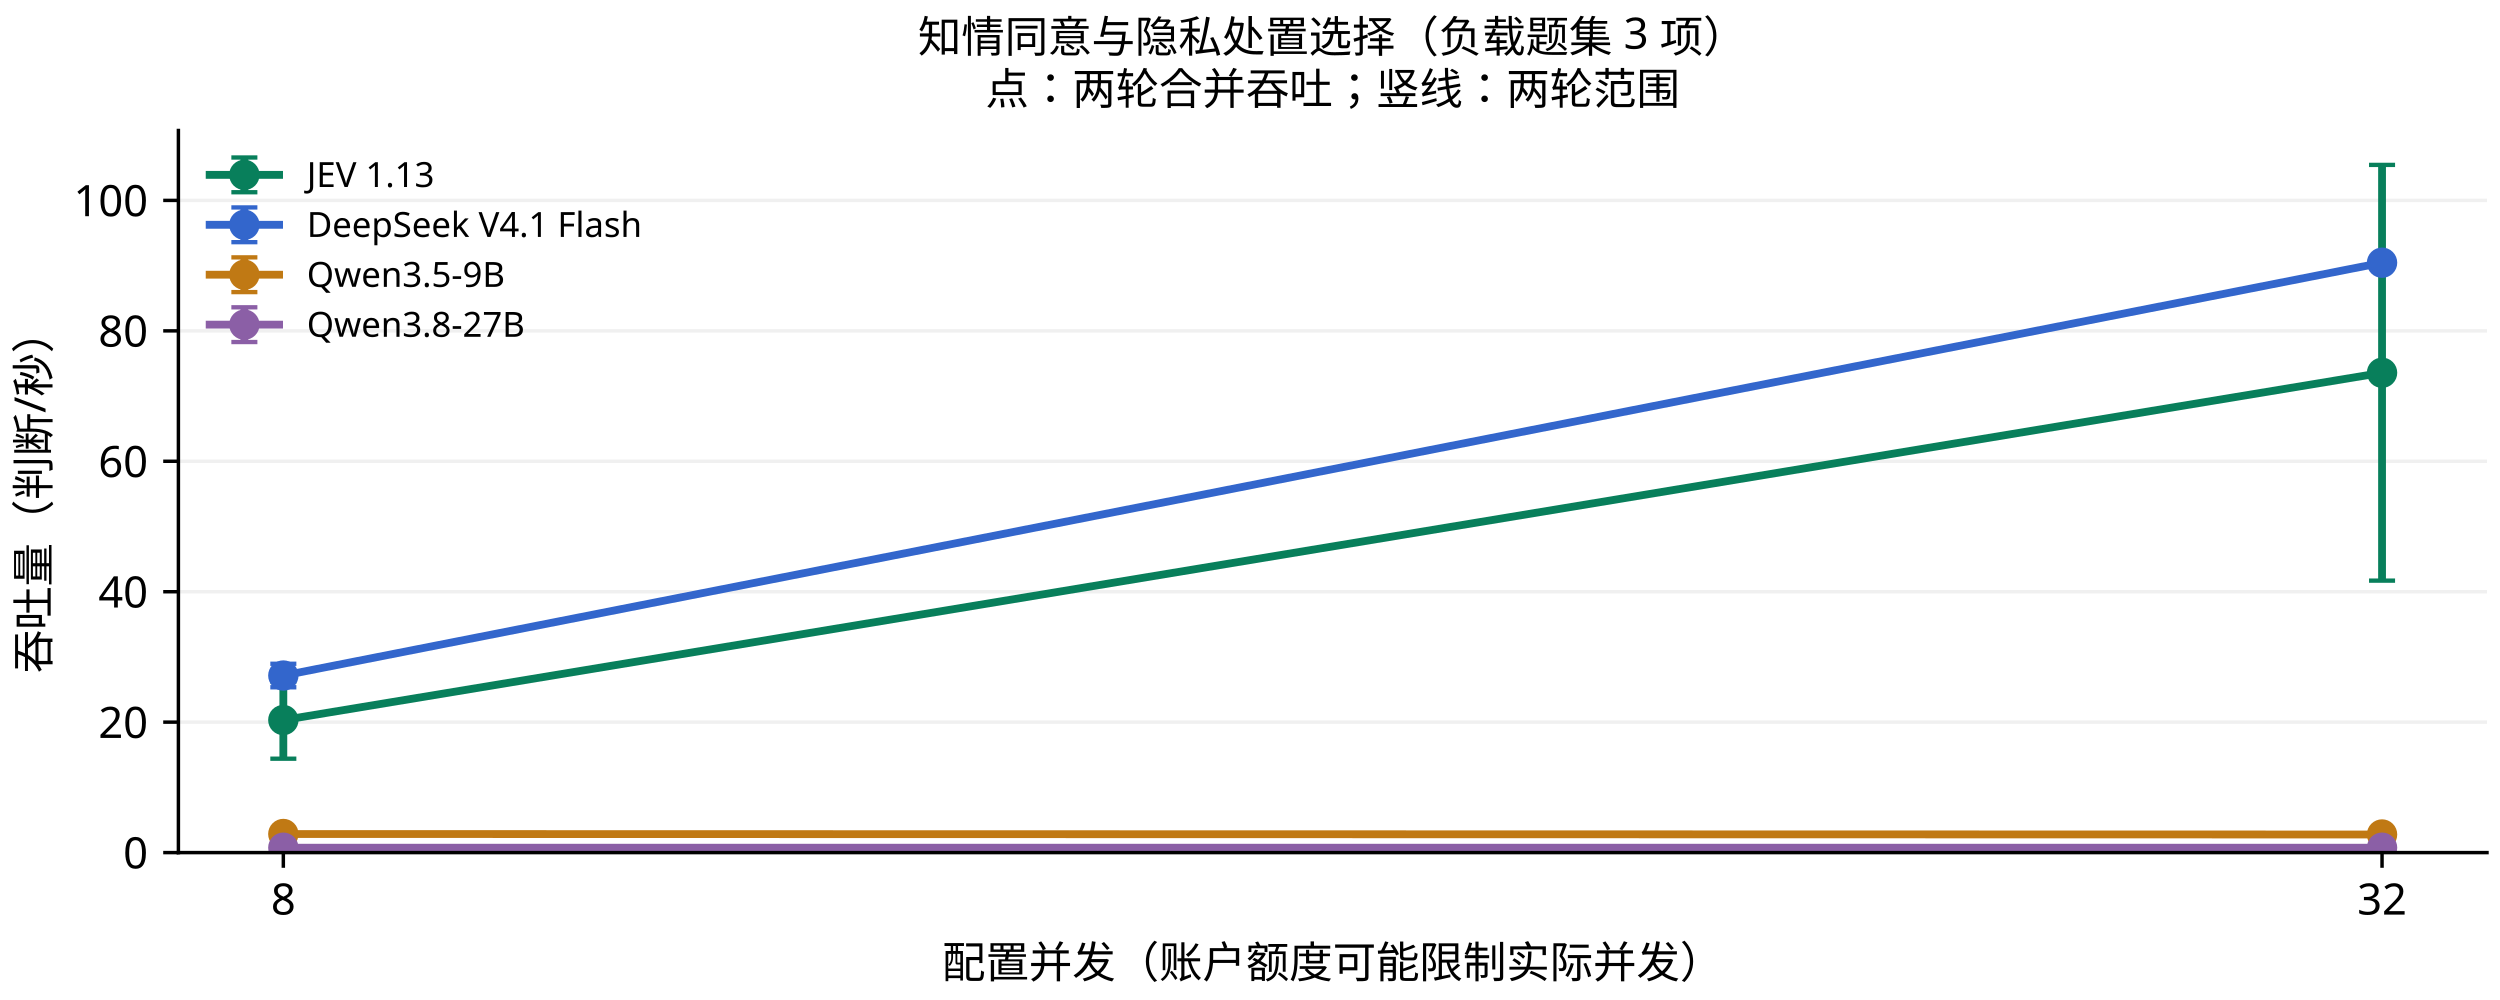
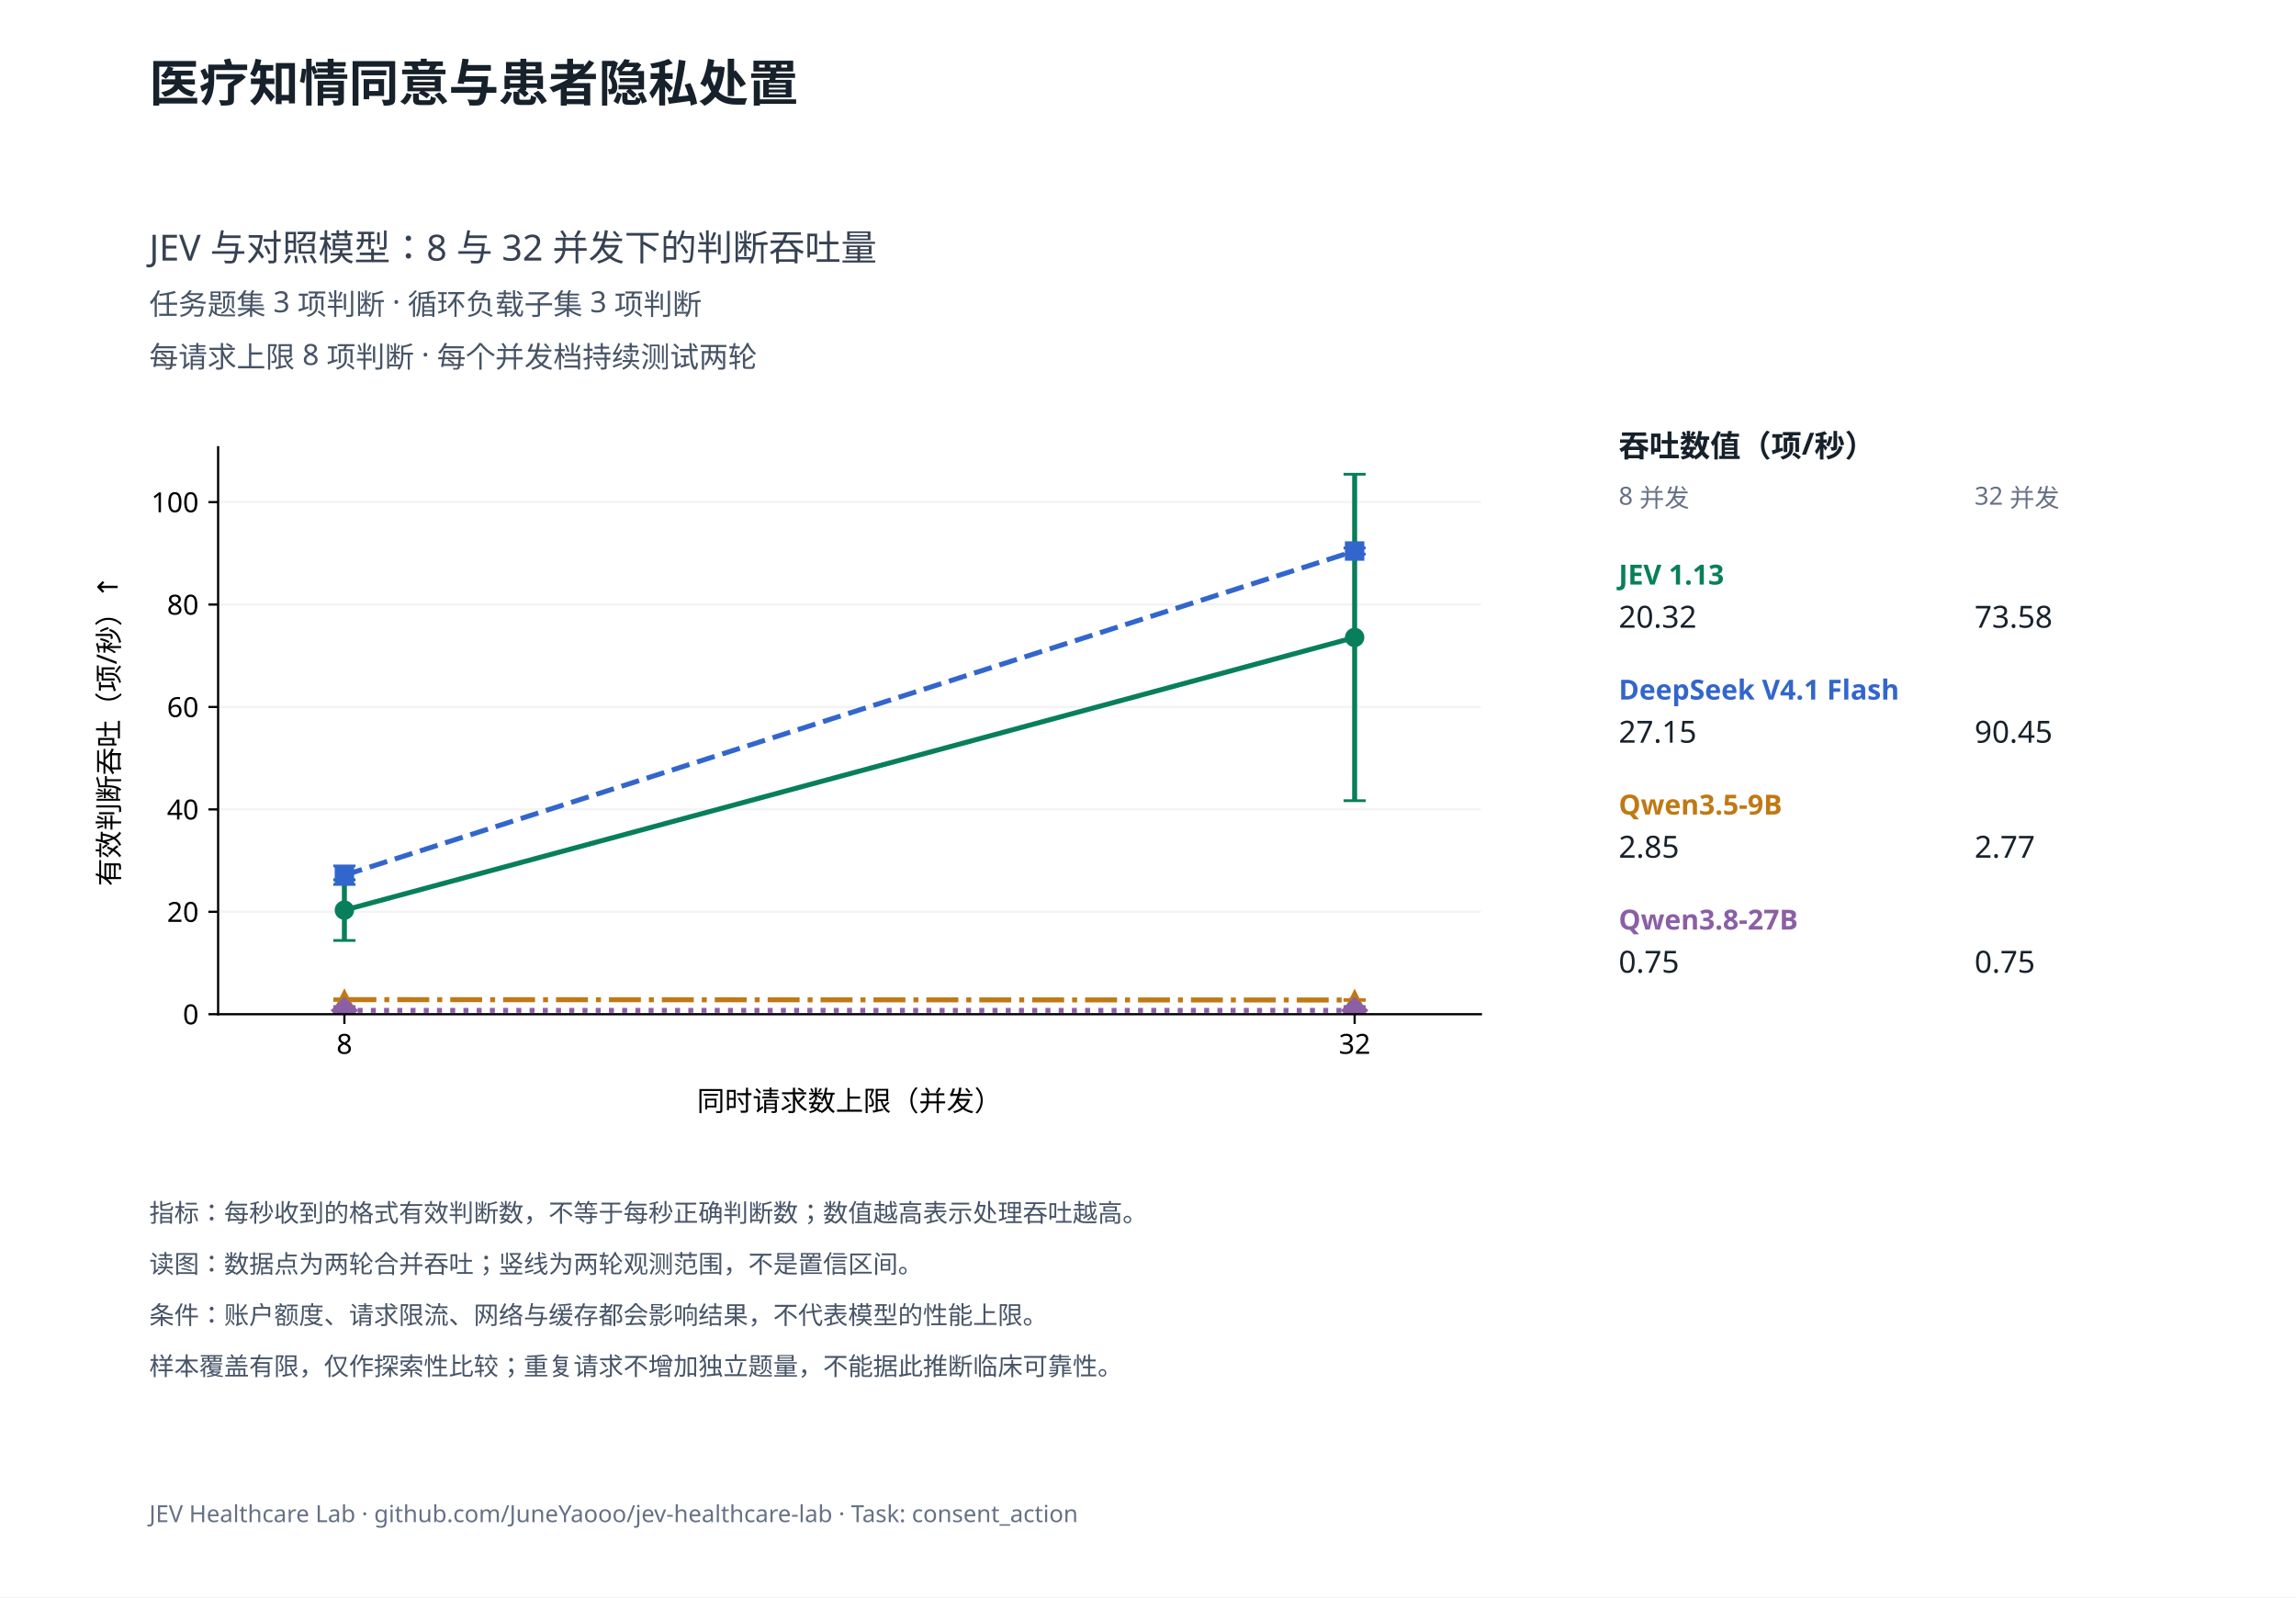
- <svg xmlns="http://www.w3.org/2000/svg" xmlns:xlink="http://www.w3.org/1999/xlink" width="576pt" height="230.4pt" viewBox="0 0 576 230.4" version="1.1">
+ <svg xmlns="http://www.w3.org/2000/svg" xmlns:xlink="http://www.w3.org/1999/xlink" width="828pt" height="576pt" viewBox="0 0 828 576" version="1.1">
  <defs>
    <style type="text/css">*{stroke-linejoin: round; stroke-linecap: butt}</style>
  </defs>
  <g id="figure_1">
    <g id="patch_1">
-       <path d="M 0 230.4 L 576 230.4 L 576 0 L 0 0 z " style="fill: #ffffff" />
+       <path d="M 0 576 L 828 576 L 828 0 L 0 0 z " style="fill: #ffffff" />
    </g>
    <g id="axes_1">
      <g id="patch_2">
-         <path d="M 41.103 196.439 L 573 196.439 L 573 30.065 L 41.103 30.065 z " style="fill: #ffffff" />
+         <path d="M 78.66 365.76 L 534.06 365.76 L 534.06 161.28 L 78.66 161.28 z " style="fill: #ffffff" />
      </g>
      <g id="matplotlib.axis_1">
        <g id="xtick_1">
          <g id="line2d_1">
            <defs>
-               <path id="md7e23b2bdb" d="M 0 0 L 0 3.5 " style="stroke: #000000; stroke-width: 0.8" />
+               <path id="m448a547279" d="M 0 0 L 0 3.5 " style="stroke: #000000; stroke-width: 0.8" />
            </defs>
            <g>
-               <use xlink:href="#md7e23b2bdb" x="65.28" y="196.439" style="stroke: #000000; stroke-width: 0.8" />
+               <use xlink:href="#m448a547279" x="124.2" y="365.76" style="stroke: #000000; stroke-width: 0.8" />
            </g>
          </g>
          <g id="text_1">
-             <text style="font-size: 10px; font-family: 'Arial Unicode MS'; text-anchor: middle" x="65.28" y="210.719" transform="rotate(-0 65.28047 210.7189)">8</text>
+             <text style="font-size: 10px; font-family: 'Arial Unicode MS'; text-anchor: middle" x="124.2" y="380.04" transform="rotate(-0 124.2 380.0403)">8</text>
          </g>
        </g>
        <g id="xtick_2">
          <g id="line2d_2">
            <g>
-               <use xlink:href="#md7e23b2bdb" x="548.823" y="196.439" style="stroke: #000000; stroke-width: 0.8" />
+               <use xlink:href="#m448a547279" x="488.52" y="365.76" style="stroke: #000000; stroke-width: 0.8" />
            </g>
          </g>
          <g id="text_2">
-             <text style="font-size: 10px; font-family: 'Arial Unicode MS'; text-anchor: middle" x="548.823" y="210.719" transform="rotate(-0 548.8227 210.7189)">32</text>
+             <text style="font-size: 10px; font-family: 'Arial Unicode MS'; text-anchor: middle" x="488.52" y="380.04" transform="rotate(-0 488.52 380.0403)">32</text>
          </g>
        </g>
        <g id="text_3">
-           <text style="font-size: 10px; font-family: 'Arial Unicode MS'; text-anchor: middle" x="307.052" y="225.3" transform="rotate(-0 307.0516 225.2998)">配置并发（账户额度可能限制实际并发）</text>
+           <text style="font-size: 10px; font-family: 'Arial Unicode MS'; text-anchor: middle" x="306.36" y="400.621" transform="rotate(-0 306.36 400.6211)">同时请求数上限（并发）</text>
        </g>
      </g>
      <g id="matplotlib.axis_2">
        <g id="ytick_1">
          <g id="line2d_3">
-             <path d="M 41.103 196.439 L 573 196.439 " clip-path="url(#p6345a9553f)" style="fill: none; stroke: #b0b0b0; stroke-opacity: 0.18; stroke-width: 0.8; stroke-linecap: square" />
+             <path d="M 78.66 365.76 L 534.06 365.76 " clip-path="url(#pddab7e2437)" style="fill: none; stroke: #b0b0b0; stroke-opacity: 0.16; stroke-width: 0.8; stroke-linecap: square" />
          </g>
          <g id="line2d_4">
            <defs>
-               <path id="m8dea3497e2" d="M 0 0 L -3.5 0 " style="stroke: #000000; stroke-width: 0.8" />
+               <path id="m218efbf869" d="M 0 0 L -3.5 0 " style="stroke: #000000; stroke-width: 0.8" />
            </defs>
            <g>
-               <use xlink:href="#m8dea3497e2" x="41.103" y="196.439" style="stroke: #000000; stroke-width: 0.8" />
+               <use xlink:href="#m218efbf869" x="78.66" y="365.76" style="stroke: #000000; stroke-width: 0.8" />
            </g>
          </g>
          <g id="text_4">
-             <text style="font-size: 10px; font-family: 'Arial Unicode MS'; text-anchor: end" x="34.103" y="200.079" transform="rotate(-0 34.10336 200.0788)">0</text>
+             <text style="font-size: 10px; font-family: 'Arial Unicode MS'; text-anchor: end" x="71.66" y="369.4" transform="rotate(-0 71.66 369.4001)">0</text>
          </g>
        </g>
        <g id="ytick_2">
          <g id="line2d_5">
-             <path d="M 41.103 166.386 L 573 166.386 " clip-path="url(#p6345a9553f)" style="fill: none; stroke: #b0b0b0; stroke-opacity: 0.18; stroke-width: 0.8; stroke-linecap: square" />
+             <path d="M 78.66 328.824 L 534.06 328.824 " clip-path="url(#pddab7e2437)" style="fill: none; stroke: #b0b0b0; stroke-opacity: 0.16; stroke-width: 0.8; stroke-linecap: square" />
          </g>
          <g id="line2d_6">
            <g>
-               <use xlink:href="#m8dea3497e2" x="41.103" y="166.386" style="stroke: #000000; stroke-width: 0.8" />
+               <use xlink:href="#m218efbf869" x="78.66" y="328.824" style="stroke: #000000; stroke-width: 0.8" />
            </g>
          </g>
          <g id="text_5">
-             <text style="font-size: 10px; font-family: 'Arial Unicode MS'; text-anchor: end" x="34.103" y="170.026" transform="rotate(-0 34.10336 170.0265)">20</text>
+             <text style="font-size: 10px; font-family: 'Arial Unicode MS'; text-anchor: end" x="71.66" y="332.465" transform="rotate(-0 71.66 332.4646)">20</text>
          </g>
        </g>
        <g id="ytick_3">
          <g id="line2d_7">
-             <path d="M 41.103 136.334 L 573 136.334 " clip-path="url(#p6345a9553f)" style="fill: none; stroke: #b0b0b0; stroke-opacity: 0.18; stroke-width: 0.8; stroke-linecap: square" />
+             <path d="M 78.66 291.889 L 534.06 291.889 " clip-path="url(#pddab7e2437)" style="fill: none; stroke: #b0b0b0; stroke-opacity: 0.16; stroke-width: 0.8; stroke-linecap: square" />
          </g>
          <g id="line2d_8">
            <g>
-               <use xlink:href="#m8dea3497e2" x="41.103" y="136.334" style="stroke: #000000; stroke-width: 0.8" />
+               <use xlink:href="#m218efbf869" x="78.66" y="291.889" style="stroke: #000000; stroke-width: 0.8" />
            </g>
          </g>
          <g id="text_6">
-             <text style="font-size: 10px; font-family: 'Arial Unicode MS'; text-anchor: end" x="34.103" y="139.974" transform="rotate(-0 34.10336 139.9741)">40</text>
+             <text style="font-size: 10px; font-family: 'Arial Unicode MS'; text-anchor: end" x="71.66" y="295.529" transform="rotate(-0 71.66 295.529)">40</text>
          </g>
        </g>
        <g id="ytick_4">
          <g id="line2d_9">
-             <path d="M 41.103 106.282 L 573 106.282 " clip-path="url(#p6345a9553f)" style="fill: none; stroke: #b0b0b0; stroke-opacity: 0.18; stroke-width: 0.8; stroke-linecap: square" />
+             <path d="M 78.66 254.953 L 534.06 254.953 " clip-path="url(#pddab7e2437)" style="fill: none; stroke: #b0b0b0; stroke-opacity: 0.16; stroke-width: 0.8; stroke-linecap: square" />
          </g>
          <g id="line2d_10">
            <g>
-               <use xlink:href="#m8dea3497e2" x="41.103" y="106.282" style="stroke: #000000; stroke-width: 0.8" />
+               <use xlink:href="#m218efbf869" x="78.66" y="254.953" style="stroke: #000000; stroke-width: 0.8" />
            </g>
          </g>
          <g id="text_7">
-             <text style="font-size: 10px; font-family: 'Arial Unicode MS'; text-anchor: end" x="34.103" y="109.922" transform="rotate(-0 34.10336 109.9218)">60</text>
+             <text style="font-size: 10px; font-family: 'Arial Unicode MS'; text-anchor: end" x="71.66" y="258.593" transform="rotate(-0 71.66 258.5934)">60</text>
          </g>
        </g>
        <g id="ytick_5">
          <g id="line2d_11">
-             <path d="M 41.103 76.229 L 573 76.229 " clip-path="url(#p6345a9553f)" style="fill: none; stroke: #b0b0b0; stroke-opacity: 0.18; stroke-width: 0.8; stroke-linecap: square" />
+             <path d="M 78.66 218.018 L 534.06 218.018 " clip-path="url(#pddab7e2437)" style="fill: none; stroke: #b0b0b0; stroke-opacity: 0.16; stroke-width: 0.8; stroke-linecap: square" />
          </g>
          <g id="line2d_12">
            <g>
-               <use xlink:href="#m8dea3497e2" x="41.103" y="76.229" style="stroke: #000000; stroke-width: 0.8" />
+               <use xlink:href="#m218efbf869" x="78.66" y="218.018" style="stroke: #000000; stroke-width: 0.8" />
            </g>
          </g>
          <g id="text_8">
-             <text style="font-size: 10px; font-family: 'Arial Unicode MS'; text-anchor: end" x="34.103" y="79.87" transform="rotate(-0 34.10336 79.86952)">80</text>
+             <text style="font-size: 10px; font-family: 'Arial Unicode MS'; text-anchor: end" x="71.66" y="221.658" transform="rotate(-0 71.66 221.6578)">80</text>
          </g>
        </g>
        <g id="ytick_6">
          <g id="line2d_13">
-             <path d="M 41.103 46.177 L 573 46.177 " clip-path="url(#p6345a9553f)" style="fill: none; stroke: #b0b0b0; stroke-opacity: 0.18; stroke-width: 0.8; stroke-linecap: square" />
+             <path d="M 78.66 181.082 L 534.06 181.082 " clip-path="url(#pddab7e2437)" style="fill: none; stroke: #b0b0b0; stroke-opacity: 0.16; stroke-width: 0.8; stroke-linecap: square" />
          </g>
          <g id="line2d_14">
            <g>
-               <use xlink:href="#m8dea3497e2" x="41.103" y="46.177" style="stroke: #000000; stroke-width: 0.8" />
+               <use xlink:href="#m218efbf869" x="78.66" y="181.082" style="stroke: #000000; stroke-width: 0.8" />
            </g>
          </g>
          <g id="text_9">
-             <text style="font-size: 10px; font-family: 'Arial Unicode MS'; text-anchor: end" x="34.103" y="49.817" transform="rotate(-0 34.10336 49.81721)">100</text>
+             <text style="font-size: 10px; font-family: 'Arial Unicode MS'; text-anchor: end" x="71.66" y="184.722" transform="rotate(-0 71.66 184.7222)">100</text>
          </g>
        </g>
        <g id="text_10">
-           <text style="font-size: 10px; font-family: 'Arial Unicode MS'; text-anchor: middle" x="11.321" y="113.252" transform="rotate(-90 11.32055 113.252)">吞吐量（判断/秒）</text>
+           <text style="font-size: 10px; font-family: 'Arial Unicode MS'; text-anchor: middle" x="42.877" y="263.52" transform="rotate(-90 42.87719 263.52)">有效判断吞吐（项/秒）↑</text>
        </g>
      </g>
      <g id="LineCollection_1">
-         <path d="M 65.28 174.801 L 65.28 156.995 " clip-path="url(#p6345a9553f)" style="fill: none; stroke: #087f5b; stroke-width: 1.8" />
-         <path d="M 548.823 133.78 L 548.823 37.988 " clip-path="url(#p6345a9553f)" style="fill: none; stroke: #087f5b; stroke-width: 1.8" />
+         <path d="M 124.2 339.166 L 124.2 317.282 " clip-path="url(#pddab7e2437)" style="fill: none; stroke: #087f5b; stroke-width: 1.8" />
+         <path d="M 488.52 288.749 L 488.52 171.017 " clip-path="url(#pddab7e2437)" style="fill: none; stroke: #087f5b; stroke-width: 1.8" />
      </g>
      <g id="line2d_15">
        <defs>
-           <path id="m68e57b91bc" d="M 3 0 L -3 -0 " style="stroke: #087f5b" />
-         </defs>
-         <g clip-path="url(#p6345a9553f)">
-           <use xlink:href="#m68e57b91bc" x="65.28" y="174.801" style="fill: #087f5b; stroke: #087f5b" />
-           <use xlink:href="#m68e57b91bc" x="548.823" y="133.78" style="fill: #087f5b; stroke: #087f5b" />
+           <path id="m4897ea0b75" d="M 4 0 L -4 -0 " style="stroke: #087f5b" />
+         </defs>
+         <g clip-path="url(#pddab7e2437)">
+           <use xlink:href="#m4897ea0b75" x="124.2" y="339.166" style="fill: #087f5b; stroke: #087f5b" />
+           <use xlink:href="#m4897ea0b75" x="488.52" y="288.749" style="fill: #087f5b; stroke: #087f5b" />
        </g>
      </g>
      <g id="line2d_16">
-         <g clip-path="url(#p6345a9553f)">
-           <use xlink:href="#m68e57b91bc" x="65.28" y="156.995" style="fill: #087f5b; stroke: #087f5b" />
-           <use xlink:href="#m68e57b91bc" x="548.823" y="37.988" style="fill: #087f5b; stroke: #087f5b" />
+         <g clip-path="url(#pddab7e2437)">
+           <use xlink:href="#m4897ea0b75" x="124.2" y="317.282" style="fill: #087f5b; stroke: #087f5b" />
+           <use xlink:href="#m4897ea0b75" x="488.52" y="171.017" style="fill: #087f5b; stroke: #087f5b" />
        </g>
      </g>
      <g id="LineCollection_2">
-         <path d="M 65.28 158.347 L 65.28 152.938 " clip-path="url(#p6345a9553f)" style="fill: none; stroke: #3366cc; stroke-width: 1.8" />
-         <path d="M 548.823 61.429 L 548.823 59.625 " clip-path="url(#p6345a9553f)" style="fill: none; stroke: #3366cc; stroke-width: 1.8" />
+         <path d="M 124.2 318.944 L 124.2 312.296 " clip-path="url(#pddab7e2437)" style="fill: none; stroke: #3366cc; stroke-width: 1.8" />
+         <path d="M 488.52 199.827 L 488.52 197.611 " clip-path="url(#pddab7e2437)" style="fill: none; stroke: #3366cc; stroke-width: 1.8" />
      </g>
      <g id="line2d_17">
        <defs>
-           <path id="me766c25938" d="M 3 0 L -3 -0 " style="stroke: #3366cc" />
-         </defs>
-         <g clip-path="url(#p6345a9553f)">
-           <use xlink:href="#me766c25938" x="65.28" y="158.347" style="fill: #3366cc; stroke: #3366cc" />
-           <use xlink:href="#me766c25938" x="548.823" y="61.429" style="fill: #3366cc; stroke: #3366cc" />
+           <path id="m3dfe53e171" d="M 4 0 L -4 -0 " style="stroke: #3366cc" />
+         </defs>
+         <g clip-path="url(#pddab7e2437)">
+           <use xlink:href="#m3dfe53e171" x="124.2" y="318.944" style="fill: #3366cc; stroke: #3366cc" />
+           <use xlink:href="#m3dfe53e171" x="488.52" y="199.827" style="fill: #3366cc; stroke: #3366cc" />
        </g>
      </g>
      <g id="line2d_18">
-         <g clip-path="url(#p6345a9553f)">
-           <use xlink:href="#me766c25938" x="65.28" y="152.938" style="fill: #3366cc; stroke: #3366cc" />
-           <use xlink:href="#me766c25938" x="548.823" y="59.625" style="fill: #3366cc; stroke: #3366cc" />
+         <g clip-path="url(#pddab7e2437)">
+           <use xlink:href="#m3dfe53e171" x="124.2" y="312.296" style="fill: #3366cc; stroke: #3366cc" />
+           <use xlink:href="#m3dfe53e171" x="488.52" y="197.611" style="fill: #3366cc; stroke: #3366cc" />
        </g>
      </g>
      <g id="LineCollection_3">
-         <path d="M 65.28 192.382 L 65.28 191.931 " clip-path="url(#p6345a9553f)" style="fill: none; stroke: #c07914; stroke-width: 1.8" />
-         <path d="M 548.823 192.382 L 548.823 192.156 " clip-path="url(#p6345a9553f)" style="fill: none; stroke: #c07914; stroke-width: 1.8" />
+         <path d="M 124.2 360.774 L 124.2 360.22 " clip-path="url(#pddab7e2437)" style="fill: none; stroke: #c07914; stroke-width: 1.8" />
+         <path d="M 488.52 360.774 L 488.52 360.497 " clip-path="url(#pddab7e2437)" style="fill: none; stroke: #c07914; stroke-width: 1.8" />
      </g>
      <g id="line2d_19">
        <defs>
-           <path id="m525670e50d" d="M 3 0 L -3 -0 " style="stroke: #c07914" />
-         </defs>
-         <g clip-path="url(#p6345a9553f)">
-           <use xlink:href="#m525670e50d" x="65.28" y="192.382" style="fill: #c07914; stroke: #c07914" />
-           <use xlink:href="#m525670e50d" x="548.823" y="192.382" style="fill: #c07914; stroke: #c07914" />
+           <path id="mf631330d13" d="M 4 0 L -4 -0 " style="stroke: #c07914" />
+         </defs>
+         <g clip-path="url(#pddab7e2437)">
+           <use xlink:href="#mf631330d13" x="124.2" y="360.774" style="fill: #c07914; stroke: #c07914" />
+           <use xlink:href="#mf631330d13" x="488.52" y="360.774" style="fill: #c07914; stroke: #c07914" />
        </g>
      </g>
      <g id="line2d_20">
-         <g clip-path="url(#p6345a9553f)">
-           <use xlink:href="#m525670e50d" x="65.28" y="191.931" style="fill: #c07914; stroke: #c07914" />
-           <use xlink:href="#m525670e50d" x="548.823" y="192.156" style="fill: #c07914; stroke: #c07914" />
+         <g clip-path="url(#pddab7e2437)">
+           <use xlink:href="#mf631330d13" x="124.2" y="360.22" style="fill: #c07914; stroke: #c07914" />
+           <use xlink:href="#mf631330d13" x="488.52" y="360.497" style="fill: #c07914; stroke: #c07914" />
        </g>
      </g>
      <g id="LineCollection_4">
-         <path d="M 65.28 196.439 L 65.28 194.185 " clip-path="url(#p6345a9553f)" style="fill: none; stroke: #8b5fa6; stroke-width: 1.8" />
-         <path d="M 548.823 196.439 L 548.823 194.185 " clip-path="url(#p6345a9553f)" style="fill: none; stroke: #8b5fa6; stroke-width: 1.8" />
+         <path d="M 124.2 365.76 L 124.2 362.99 " clip-path="url(#pddab7e2437)" style="fill: none; stroke: #8b5fa6; stroke-width: 1.8" />
+         <path d="M 488.52 365.76 L 488.52 362.99 " clip-path="url(#pddab7e2437)" style="fill: none; stroke: #8b5fa6; stroke-width: 1.8" />
      </g>
      <g id="line2d_21">
        <defs>
-           <path id="mc440122a77" d="M 3 0 L -3 -0 " style="stroke: #8b5fa6" />
-         </defs>
-         <g clip-path="url(#p6345a9553f)">
-           <use xlink:href="#mc440122a77" x="65.28" y="196.439" style="fill: #8b5fa6; stroke: #8b5fa6" />
-           <use xlink:href="#mc440122a77" x="548.823" y="196.439" style="fill: #8b5fa6; stroke: #8b5fa6" />
+           <path id="m7bd588c1df" d="M 4 0 L -4 -0 " style="stroke: #8b5fa6" />
+         </defs>
+         <g clip-path="url(#pddab7e2437)">
+           <use xlink:href="#m7bd588c1df" x="124.2" y="365.76" style="fill: #8b5fa6; stroke: #8b5fa6" />
+           <use xlink:href="#m7bd588c1df" x="488.52" y="365.76" style="fill: #8b5fa6; stroke: #8b5fa6" />
        </g>
      </g>
      <g id="line2d_22">
-         <g clip-path="url(#p6345a9553f)">
-           <use xlink:href="#mc440122a77" x="65.28" y="194.185" style="fill: #8b5fa6; stroke: #8b5fa6" />
-           <use xlink:href="#mc440122a77" x="548.823" y="194.185" style="fill: #8b5fa6; stroke: #8b5fa6" />
+         <g clip-path="url(#pddab7e2437)">
+           <use xlink:href="#m7bd588c1df" x="124.2" y="362.99" style="fill: #8b5fa6; stroke: #8b5fa6" />
+           <use xlink:href="#m7bd588c1df" x="488.52" y="362.99" style="fill: #8b5fa6; stroke: #8b5fa6" />
        </g>
      </g>
      <g id="line2d_23">
-         <path d="M 65.28 165.898 L 548.823 85.884 " clip-path="url(#p6345a9553f)" style="fill: none; stroke: #087f5b; stroke-width: 1.8; stroke-linecap: square" />
-         <defs>
-           <path id="m8274e47176" d="M 0 3 C 0.796 3 1.559 2.684 2.121 2.121 C 2.684 1.559 3 0.796 3 0 C 3 -0.796 2.684 -1.559 2.121 -2.121 C 1.559 -2.684 0.796 -3 0 -3 C -0.796 -3 -1.559 -2.684 -2.121 -2.121 C -2.684 -1.559 -3 -0.796 -3 0 C -3 0.796 -2.684 1.559 -2.121 2.121 C -1.559 2.684 -0.796 3 0 3 z " style="stroke: #087f5b" />
-         </defs>
-         <g clip-path="url(#p6345a9553f)">
-           <use xlink:href="#m8274e47176" x="65.28" y="165.898" style="fill: #087f5b; stroke: #087f5b" />
-           <use xlink:href="#m8274e47176" x="548.823" y="85.884" style="fill: #087f5b; stroke: #087f5b" />
+         <path d="M 124.2 328.224 L 488.52 229.883 " clip-path="url(#pddab7e2437)" style="fill: none; stroke: #087f5b; stroke-width: 1.8; stroke-linecap: square" />
+         <defs>
+           <path id="mc4e570577e" d="M 0 3 C 0.796 3 1.559 2.684 2.121 2.121 C 2.684 1.559 3 0.796 3 0 C 3 -0.796 2.684 -1.559 2.121 -2.121 C 1.559 -2.684 0.796 -3 0 -3 C -0.796 -3 -1.559 -2.684 -2.121 -2.121 C -2.684 -1.559 -3 -0.796 -3 0 C -3 0.796 -2.684 1.559 -2.121 2.121 C -1.559 2.684 -0.796 3 0 3 z " style="stroke: #087f5b" />
+         </defs>
+         <g clip-path="url(#pddab7e2437)">
+           <use xlink:href="#mc4e570577e" x="124.2" y="328.224" style="fill: #087f5b; stroke: #087f5b" />
+           <use xlink:href="#mc4e570577e" x="488.52" y="229.883" style="fill: #087f5b; stroke: #087f5b" />
        </g>
      </g>
      <g id="line2d_24">
-         <path d="M 65.28 155.643 L 548.823 60.527 " clip-path="url(#p6345a9553f)" style="fill: none; stroke: #3366cc; stroke-width: 1.8; stroke-linecap: square" />
-         <defs>
-           <path id="mddaff3a572" d="M 0 3 C 0.796 3 1.559 2.684 2.121 2.121 C 2.684 1.559 3 0.796 3 0 C 3 -0.796 2.684 -1.559 2.121 -2.121 C 1.559 -2.684 0.796 -3 0 -3 C -0.796 -3 -1.559 -2.684 -2.121 -2.121 C -2.684 -1.559 -3 -0.796 -3 0 C -3 0.796 -2.684 1.559 -2.121 2.121 C -1.559 2.684 -0.796 3 0 3 z " style="stroke: #3366cc" />
-         </defs>
-         <g clip-path="url(#p6345a9553f)">
-           <use xlink:href="#mddaff3a572" x="65.28" y="155.643" style="fill: #3366cc; stroke: #3366cc" />
-           <use xlink:href="#mddaff3a572" x="548.823" y="60.527" style="fill: #3366cc; stroke: #3366cc" />
+         <path d="M 124.2 315.62 L 488.52 198.719 " clip-path="url(#pddab7e2437)" style="fill: none; stroke-dasharray: 6.66,2.88; stroke-dashoffset: 0; stroke: #3366cc; stroke-width: 1.8" />
+         <defs>
+           <path id="m4dc3ace9e0" d="M -3 3 L 3 3 L 3 -3 L -3 -3 z " style="stroke: #3366cc; stroke-linejoin: miter" />
+         </defs>
+         <g clip-path="url(#pddab7e2437)">
+           <use xlink:href="#m4dc3ace9e0" x="124.2" y="315.62" style="fill: #3366cc; stroke: #3366cc; stroke-linejoin: miter" />
+           <use xlink:href="#m4dc3ace9e0" x="488.52" y="198.719" style="fill: #3366cc; stroke: #3366cc; stroke-linejoin: miter" />
        </g>
      </g>
      <g id="line2d_25">
-         <path d="M 65.28 192.156 L 548.823 192.269 " clip-path="url(#p6345a9553f)" style="fill: none; stroke: #c07914; stroke-width: 1.8; stroke-linecap: square" />
-         <defs>
-           <path id="m6c9aa62f46" d="M 0 3 C 0.796 3 1.559 2.684 2.121 2.121 C 2.684 1.559 3 0.796 3 0 C 3 -0.796 2.684 -1.559 2.121 -2.121 C 1.559 -2.684 0.796 -3 0 -3 C -0.796 -3 -1.559 -2.684 -2.121 -2.121 C -2.684 -1.559 -3 -0.796 -3 0 C -3 0.796 -2.684 1.559 -2.121 2.121 C -1.559 2.684 -0.796 3 0 3 z " style="stroke: #c07914" />
-         </defs>
-         <g clip-path="url(#p6345a9553f)">
-           <use xlink:href="#m6c9aa62f46" x="65.28" y="192.156" style="fill: #c07914; stroke: #c07914" />
-           <use xlink:href="#m6c9aa62f46" x="548.823" y="192.269" style="fill: #c07914; stroke: #c07914" />
+         <path d="M 124.2 360.497 L 488.52 360.635 " clip-path="url(#pddab7e2437)" style="fill: none; stroke-dasharray: 11.52,2.88,1.8,2.88; stroke-dashoffset: 0; stroke: #c07914; stroke-width: 1.8" />
+         <defs>
+           <path id="m82f38e04b0" d="M 0 -3 L -3 3 L 3 3 z " style="stroke: #c07914; stroke-linejoin: miter" />
+         </defs>
+         <g clip-path="url(#pddab7e2437)">
+           <use xlink:href="#m82f38e04b0" x="124.2" y="360.497" style="fill: #c07914; stroke: #c07914; stroke-linejoin: miter" />
+           <use xlink:href="#m82f38e04b0" x="488.52" y="360.635" style="fill: #c07914; stroke: #c07914; stroke-linejoin: miter" />
        </g>
      </g>
      <g id="line2d_26">
-         <path d="M 65.28 195.312 L 548.823 195.312 " clip-path="url(#p6345a9553f)" style="fill: none; stroke: #8b5fa6; stroke-width: 1.8; stroke-linecap: square" />
-         <defs>
-           <path id="mfac2990229" d="M 0 3 C 0.796 3 1.559 2.684 2.121 2.121 C 2.684 1.559 3 0.796 3 0 C 3 -0.796 2.684 -1.559 2.121 -2.121 C 1.559 -2.684 0.796 -3 0 -3 C -0.796 -3 -1.559 -2.684 -2.121 -2.121 C -2.684 -1.559 -3 -0.796 -3 0 C -3 0.796 -2.684 1.559 -2.121 2.121 C -1.559 2.684 -0.796 3 0 3 z " style="stroke: #8b5fa6" />
-         </defs>
-         <g clip-path="url(#p6345a9553f)">
-           <use xlink:href="#mfac2990229" x="65.28" y="195.312" style="fill: #8b5fa6; stroke: #8b5fa6" />
-           <use xlink:href="#mfac2990229" x="548.823" y="195.312" style="fill: #8b5fa6; stroke: #8b5fa6" />
+         <path d="M 124.2 364.375 L 488.52 364.375 " clip-path="url(#pddab7e2437)" style="fill: none; stroke-dasharray: 1.8,2.97; stroke-dashoffset: 0; stroke: #8b5fa6; stroke-width: 1.8" />
+         <defs>
+           <path id="m0de80c6911" d="M -0 4.243 L 4.243 0 L 0 -4.243 L -4.243 -0 z " style="stroke: #8b5fa6; stroke-linejoin: miter" />
+         </defs>
+         <g clip-path="url(#pddab7e2437)">
+           <use xlink:href="#m0de80c6911" x="124.2" y="364.375" style="fill: #8b5fa6; stroke: #8b5fa6; stroke-linejoin: miter" />
+           <use xlink:href="#m0de80c6911" x="488.52" y="364.375" style="fill: #8b5fa6; stroke: #8b5fa6; stroke-linejoin: miter" />
        </g>
      </g>
      <g id="patch_3">
-         <path d="M 41.103 196.439 L 41.103 30.065 " style="fill: none; stroke: #000000; stroke-width: 0.8; stroke-linejoin: miter; stroke-linecap: square" />
+         <path d="M 78.66 365.76 L 78.66 161.28 " style="fill: none; stroke: #000000; stroke-width: 0.8; stroke-linejoin: miter; stroke-linecap: square" />
      </g>
      <g id="patch_4">
-         <path d="M 41.103 196.439 L 573 196.439 " style="fill: none; stroke: #000000; stroke-width: 0.8; stroke-linejoin: miter; stroke-linecap: square" />
-       </g>
-       <g id="text_11">
-         <text style="font-size: 10px; font-family: 'Arial Unicode MS'" transform="translate(211.493 12.05786)">知情同意与隐私处置选择（负载题集 3 项）</text>
-         <text style="font-size: 10px; font-family: 'Arial Unicode MS'" transform="translate(227.0516 24.06528)">点：两轮合并吞吐；竖线：两轮范围</text>
-       </g>
-       <g id="legend_1">
-         <g id="LineCollection_5">
-           <path d="M 56.303 44.289 L 56.303 36.289 " style="fill: none; stroke: #087f5b; stroke-width: 1.8" />
-         </g>
-         <g id="line2d_27">
-           <g>
-             <use xlink:href="#m68e57b91bc" x="56.303" y="44.289" style="fill: #087f5b; stroke: #087f5b" />
-           </g>
-         </g>
-         <g id="line2d_28">
-           <g>
-             <use xlink:href="#m68e57b91bc" x="56.303" y="36.289" style="fill: #087f5b; stroke: #087f5b" />
-           </g>
-         </g>
-         <g id="line2d_29">
-           <path d="M 48.303 40.289 L 64.303 40.289 " style="fill: none; stroke: #087f5b; stroke-width: 1.8; stroke-linecap: square" />
-         </g>
-         <g id="line2d_30">
-           <g>
-             <use xlink:href="#m8274e47176" x="56.303" y="40.289" style="fill: #087f5b; stroke: #087f5b" />
-           </g>
-         </g>
-         <g id="text_12">
-           <text style="font-size: 8px; font-family: 'Arial Unicode MS'; text-anchor: start" x="70.703" y="43.089" transform="rotate(-0 70.70337 43.0895)">JEV 1.13</text>
-         </g>
-         <g id="LineCollection_6">
-           <path d="M 56.303 55.793 L 56.303 47.793 " style="fill: none; stroke: #3366cc; stroke-width: 1.8" />
-         </g>
-         <g id="line2d_31">
-           <g>
-             <use xlink:href="#me766c25938" x="56.303" y="55.793" style="fill: #3366cc; stroke: #3366cc" />
-           </g>
-         </g>
-         <g id="line2d_32">
-           <g>
-             <use xlink:href="#me766c25938" x="56.303" y="47.793" style="fill: #3366cc; stroke: #3366cc" />
-           </g>
-         </g>
-         <g id="line2d_33">
-           <path d="M 48.303 51.793 L 64.303 51.793 " style="fill: none; stroke: #3366cc; stroke-width: 1.8; stroke-linecap: square" />
-         </g>
-         <g id="line2d_34">
-           <g>
-             <use xlink:href="#mddaff3a572" x="56.303" y="51.793" style="fill: #3366cc; stroke: #3366cc" />
-           </g>
-         </g>
-         <g id="text_13">
-           <text style="font-size: 8px; font-family: 'Arial Unicode MS'; text-anchor: start" x="70.703" y="54.593" transform="rotate(-0 70.70337 54.5934)">DeepSeek V4.1 Flash</text>
-         </g>
-         <g id="LineCollection_7">
-           <path d="M 56.303 67.297 L 56.303 59.297 " style="fill: none; stroke: #c07914; stroke-width: 1.8" />
-         </g>
-         <g id="line2d_35">
-           <g>
-             <use xlink:href="#m525670e50d" x="56.303" y="67.297" style="fill: #c07914; stroke: #c07914" />
-           </g>
-         </g>
-         <g id="line2d_36">
-           <g>
-             <use xlink:href="#m525670e50d" x="56.303" y="59.297" style="fill: #c07914; stroke: #c07914" />
-           </g>
-         </g>
-         <g id="line2d_37">
-           <path d="M 48.303 63.297 L 64.303 63.297 " style="fill: none; stroke: #c07914; stroke-width: 1.8; stroke-linecap: square" />
-         </g>
-         <g id="line2d_38">
-           <g>
-             <use xlink:href="#m6c9aa62f46" x="56.303" y="63.297" style="fill: #c07914; stroke: #c07914" />
-           </g>
-         </g>
-         <g id="text_14">
-           <text style="font-size: 8px; font-family: 'Arial Unicode MS'; text-anchor: start" x="70.703" y="66.097" transform="rotate(-0 70.70337 66.09731)">Qwen3.5-9B</text>
-         </g>
-         <g id="LineCollection_8">
-           <path d="M 56.303 78.801 L 56.303 70.801 " style="fill: none; stroke: #8b5fa6; stroke-width: 1.8" />
-         </g>
-         <g id="line2d_39">
-           <g>
-             <use xlink:href="#mc440122a77" x="56.303" y="78.801" style="fill: #8b5fa6; stroke: #8b5fa6" />
-           </g>
-         </g>
-         <g id="line2d_40">
-           <g>
-             <use xlink:href="#mc440122a77" x="56.303" y="70.801" style="fill: #8b5fa6; stroke: #8b5fa6" />
-           </g>
-         </g>
-         <g id="line2d_41">
-           <path d="M 48.303 74.801 L 64.303 74.801 " style="fill: none; stroke: #8b5fa6; stroke-width: 1.8; stroke-linecap: square" />
-         </g>
-         <g id="line2d_42">
-           <g>
-             <use xlink:href="#mfac2990229" x="56.303" y="74.801" style="fill: #8b5fa6; stroke: #8b5fa6" />
-           </g>
-         </g>
-         <g id="text_15">
-           <text style="font-size: 8px; font-family: 'Arial Unicode MS'; text-anchor: start" x="70.703" y="77.601" transform="rotate(-0 70.70337 77.60122)">Qwen3.8-27B</text>
-         </g>
-       </g>
+         <path d="M 78.66 365.76 L 534.06 365.76 " style="fill: none; stroke: #000000; stroke-width: 0.8; stroke-linejoin: miter; stroke-linecap: square" />
+       </g>
+     </g>
+     <g id="text_11">
+       <text style="font-weight: 700; font-size: 18px; font-family: 'Arial Unicode MS'; text-anchor: start; fill: #17212b" x="53.82" y="36.466" transform="rotate(-0 53.82 36.46575)">医疗知情同意与患者隐私处置</text>
+     </g>
+     <g id="text_12">
+       <text style="font-size: 13px; font-family: 'Arial Unicode MS'; text-anchor: start; fill: #364152" x="53.82" y="93.97" transform="rotate(-0 53.82 93.96962)">JEV 与对照模型：8 与 32 并发下的判断吞吐量</text>
+     </g>
+     <g id="text_13">
+       <text style="font-size: 10.5px; font-family: 'Arial Unicode MS'; text-anchor: start; fill: #475467" x="53.82" y="113.472" transform="rotate(-0 53.82 113.472)">任务题集 3 项判断 · 循环负载子集 3 项判断</text>
+     </g>
+     <g id="text_14">
+       <text style="font-size: 10.5px; font-family: 'Arial Unicode MS'; text-anchor: start; fill: #475467" x="53.82" y="132.48" transform="rotate(-0 53.82 132.48)">每请求上限 8 项判断 · 每个并发档持续测试两轮</text>
+     </g>
+     <g id="text_15">
+       <text style="font-weight: 700; font-size: 11px; font-family: 'Arial Unicode MS'; text-anchor: start; fill: #17212b" x="583.74" y="164.736" transform="rotate(-0 583.74 164.736)">吞吐数值（项/秒）</text>
+     </g>
+     <g id="text_16">
+       <text style="font-size: 9px; font-family: 'Arial Unicode MS'; text-anchor: start; fill: #667085" x="583.74" y="182.016" transform="rotate(-0 583.74 182.016)">8 并发</text>
+     </g>
+     <g id="text_17">
+       <text style="font-size: 9px; font-family: 'Arial Unicode MS'; text-anchor: start; fill: #667085" x="712.08" y="182.016" transform="rotate(-0 712.08 182.016)">32 并发</text>
+     </g>
+     <g id="text_18">
+       <text style="font-weight: 700; font-size: 10px; font-family: 'Arial Unicode MS'; text-anchor: start; fill: #087f5b" x="583.74" y="210.816" transform="rotate(-0 583.74 210.816)">JEV 1.13</text>
+     </g>
+     <g id="text_19">
+       <text style="font-size: 11px; font-family: 'Arial Unicode MS'; text-anchor: start; fill: #17212b" x="583.74" y="226.368" transform="rotate(-0 583.74 226.368)">20.32</text>
+     </g>
+     <g id="text_20">
+       <text style="font-size: 11px; font-family: 'Arial Unicode MS'; text-anchor: start; fill: #17212b" x="712.08" y="226.368" transform="rotate(-0 712.08 226.368)">73.58</text>
+     </g>
+     <g id="text_21">
+       <text style="font-weight: 700; font-size: 10px; font-family: 'Arial Unicode MS'; text-anchor: start; fill: #3366cc" x="583.74" y="252.288" transform="rotate(-0 583.74 252.288)">DeepSeek V4.1 Flash</text>
+     </g>
+     <g id="text_22">
+       <text style="font-size: 11px; font-family: 'Arial Unicode MS'; text-anchor: start; fill: #17212b" x="583.74" y="267.84" transform="rotate(-0 583.74 267.84)">27.15</text>
+     </g>
+     <g id="text_23">
+       <text style="font-size: 11px; font-family: 'Arial Unicode MS'; text-anchor: start; fill: #17212b" x="712.08" y="267.84" transform="rotate(-0 712.08 267.84)">90.45</text>
+     </g>
+     <g id="text_24">
+       <text style="font-weight: 700; font-size: 10px; font-family: 'Arial Unicode MS'; text-anchor: start; fill: #c07914" x="583.74" y="293.76" transform="rotate(-0 583.74 293.76)">Qwen3.5-9B</text>
+     </g>
+     <g id="text_25">
+       <text style="font-size: 11px; font-family: 'Arial Unicode MS'; text-anchor: start; fill: #17212b" x="583.74" y="309.312" transform="rotate(-0 583.74 309.312)">2.85</text>
+     </g>
+     <g id="text_26">
+       <text style="font-size: 11px; font-family: 'Arial Unicode MS'; text-anchor: start; fill: #17212b" x="712.08" y="309.312" transform="rotate(-0 712.08 309.312)">2.77</text>
+     </g>
+     <g id="text_27">
+       <text style="font-weight: 700; font-size: 10px; font-family: 'Arial Unicode MS'; text-anchor: start; fill: #8b5fa6" x="583.74" y="335.232" transform="rotate(-0 583.74 335.232)">Qwen3.8-27B</text>
+     </g>
+     <g id="text_28">
+       <text style="font-size: 11px; font-family: 'Arial Unicode MS'; text-anchor: start; fill: #17212b" x="583.74" y="350.784" transform="rotate(-0 583.74 350.784)">0.75</text>
+     </g>
+     <g id="text_29">
+       <text style="font-size: 11px; font-family: 'Arial Unicode MS'; text-anchor: start; fill: #17212b" x="712.08" y="350.784" transform="rotate(-0 712.08 350.784)">0.75</text>
+     </g>
+     <g id="text_30">
+       <text style="font-size: 9px; font-family: 'Arial Unicode MS'; text-anchor: start; fill: #475467" x="53.82" y="440.64" transform="rotate(-0 53.82 440.64)">指标：每秒收到的格式有效判断数，不等于每秒正确判断数；数值越高表示处理吞吐越高。</text>
+     </g>
+     <g id="text_31">
+       <text style="font-size: 9px; font-family: 'Arial Unicode MS'; text-anchor: start; fill: #475467" x="53.82" y="459.072" transform="rotate(-0 53.82 459.072)">读图：数据点为两轮合并吞吐；竖线为两轮观测范围，不是置信区间。</text>
+     </g>
+     <g id="text_32">
+       <text style="font-size: 9px; font-family: 'Arial Unicode MS'; text-anchor: start; fill: #475467" x="53.82" y="477.504" transform="rotate(-0 53.82 477.504)">条件：账户额度、请求限流、网络与缓存都会影响结果，不代表模型的性能上限。</text>
+     </g>
+     <g id="text_33">
+       <text style="font-size: 9px; font-family: 'Arial Unicode MS'; text-anchor: start; fill: #475467" x="53.82" y="495.936" transform="rotate(-0 53.82 495.936)">样本覆盖有限，仅作探索性比较；重复请求不增加独立题量，不能据此推断临床可靠性。</text>
+     </g>
+     <g id="text_34">
+       <a xlink:href="https://github.com/JuneYaooo/jev-healthcare-lab/blob/main/docs/tasks/consent_action.md" target="_blank">
+         <text style="font-size: 8.5px; font-family: 'Arial Unicode MS'; text-anchor: start; fill: #667085" x="53.82" y="548.928" transform="rotate(-0 53.82 548.928)">JEV Healthcare Lab · github.com/JuneYaooo/jev-healthcare-lab · Task: consent_action</text>
+       </a>
    </g>
  </g>
  <defs>
-     <clipPath id="p6345a9553f">
-       <rect x="41.103" y="30.065" width="531.896" height="166.373" />
+     <clipPath id="pddab7e2437">
+       <rect x="78.66" y="161.28" width="455.4" height="204.48" />
    </clipPath>
  </defs>
</svg>
